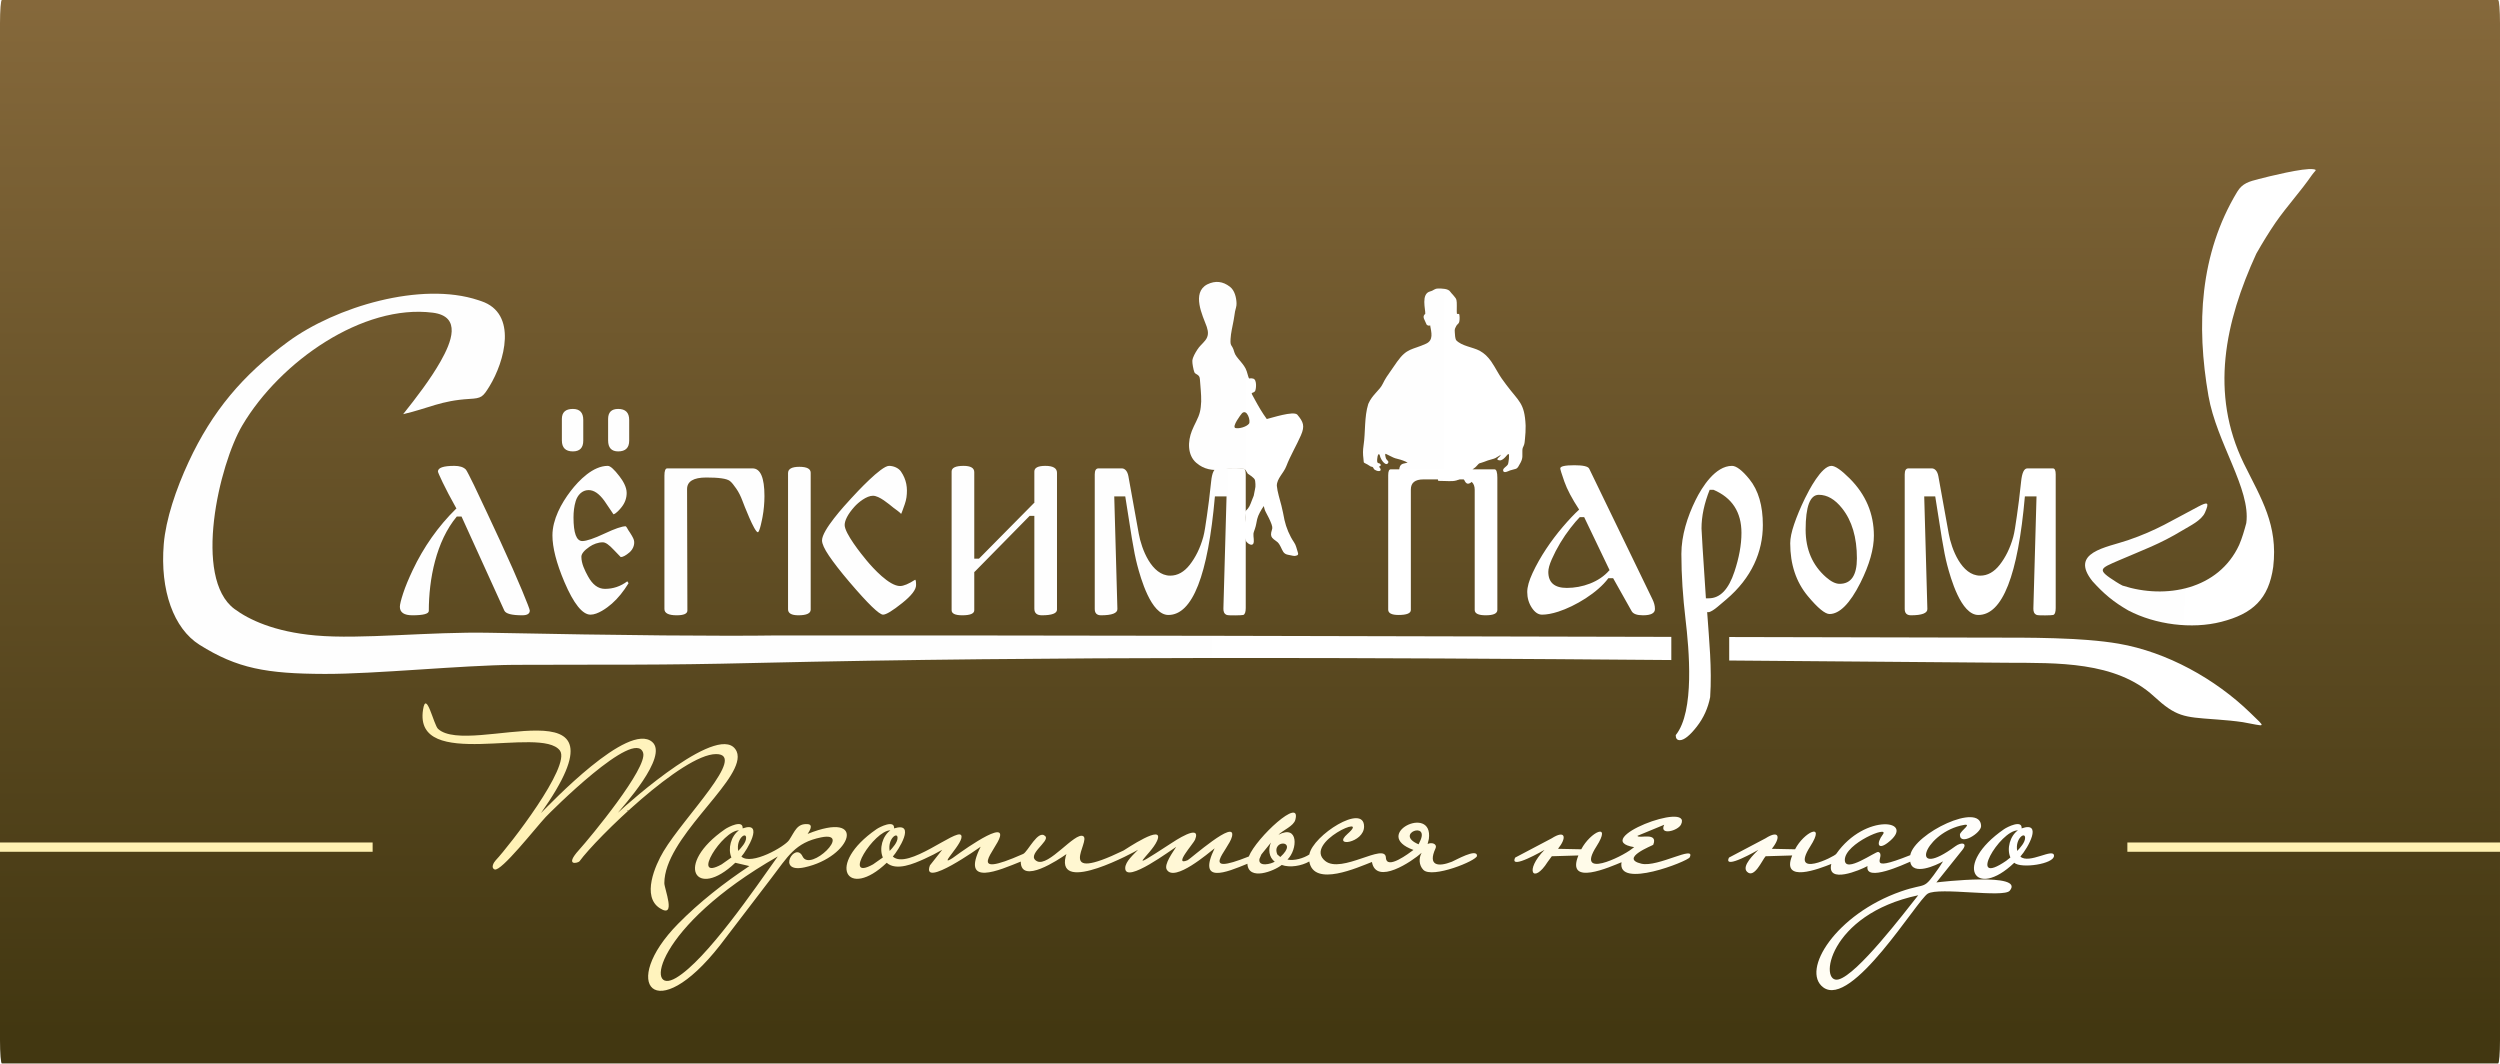
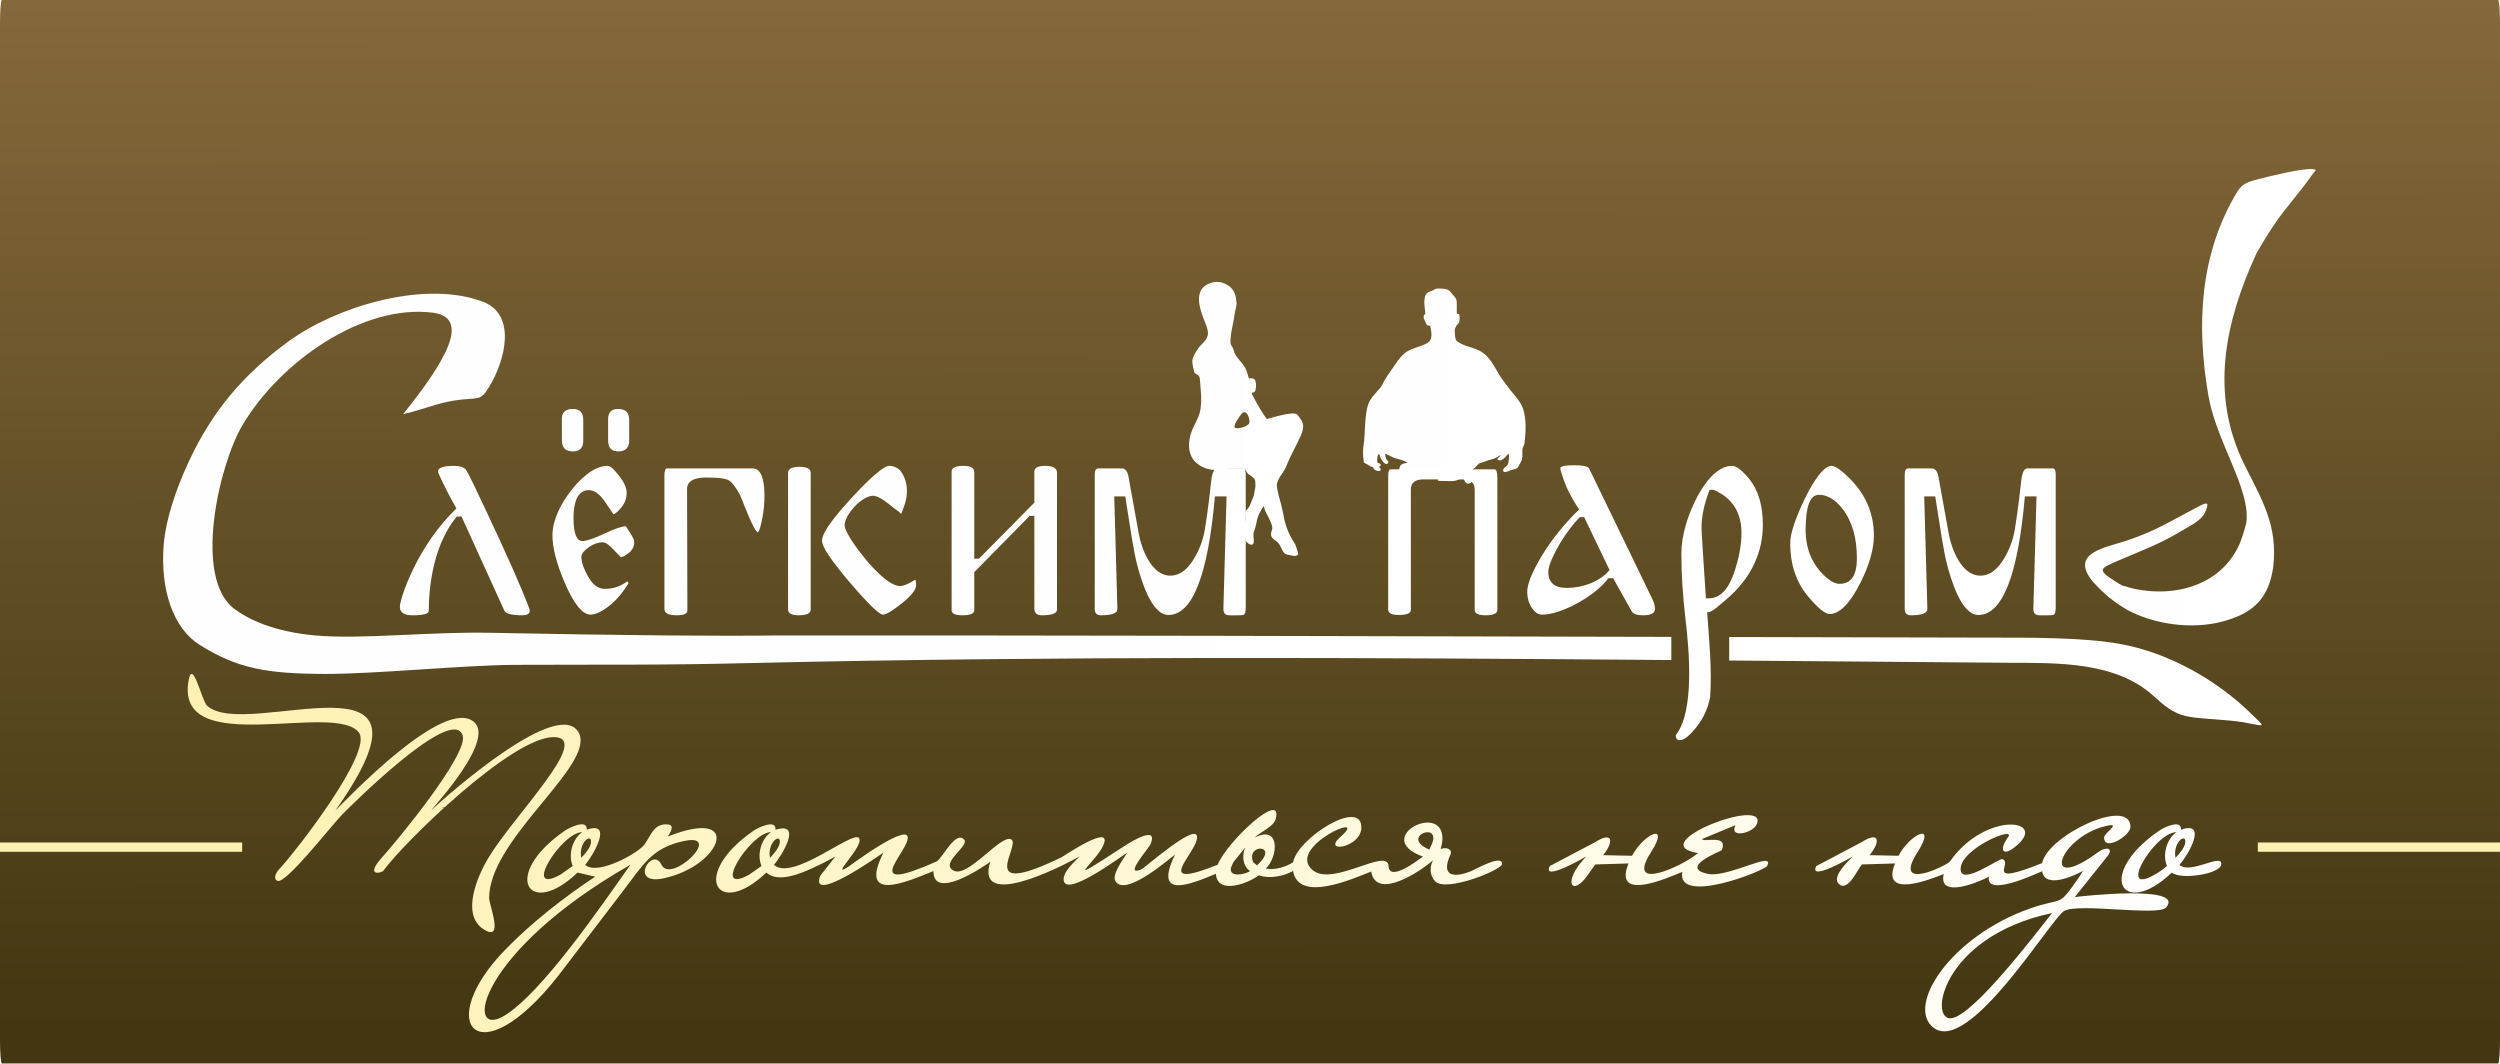
- <svg xmlns="http://www.w3.org/2000/svg" xmlns:xlink="http://www.w3.org/1999/xlink" viewBox="0 0 5384.26 2290.44">
+ <svg xmlns="http://www.w3.org/2000/svg" xmlns:xlink="http://www.w3.org/1999/xlink" version="1.1" viewBox="0 0 5384.26 2290.44">
  <defs>
    <style type="text/css">
   
    .str0 {stroke:#FFF1B2;stroke-width:20;stroke-miterlimit:22.926}
    .fil7 {fill:none}
    .fil0 {fill:#FEFEFE;fill-rule:nonzero}
-     .fil3 {fill:url(#id0)}
-     .fil1 {fill:url(#id1)}
+     .fil1 {fill:url(#id0)}
+     .fil3 {fill:url(#id1)}
    .fil4 {fill:url(#id2)}
-     .fil6 {fill:url(#id3);fill-rule:nonzero}
-     .fil2 {fill:url(#id4);fill-rule:nonzero}
+     .fil2 {fill:url(#id3);fill-rule:nonzero}
+     .fil6 {fill:url(#id4);fill-rule:nonzero}
    .fil5 {fill:url(#id5);fill-rule:nonzero}
    .fil8 {fill:url(#id6);fill-rule:nonzero}
   
  </style>
-     <linearGradient id="id0" gradientUnits="userSpaceOnUse" x1="2935.49" y1="830.72" x2="3285.75" y2="830.72">
+     <linearGradient id="id0" gradientUnits="userSpaceOnUse" x1="2691.21" y1="-160.24" x2="2693.05" y2="2221.64">
+       <stop offset="0" style="stop-opacity:1; stop-color:#8A6C3E" />
+       <stop offset="1" style="stop-opacity:1; stop-color:#423711" />
+     </linearGradient>
+     <linearGradient id="id1" gradientUnits="userSpaceOnUse" x1="2935.49" y1="830.72" x2="3285.75" y2="830.72">
      <stop offset="0" style="stop-opacity:1; stop-color:#FEFEFE" />
      <stop offset="1" style="stop-opacity:1; stop-color:white" />
    </linearGradient>
-     <linearGradient id="id1" gradientUnits="userSpaceOnUse" x1="2691.21" y1="-160.24" x2="2693.05" y2="2221.64">
-       <stop offset="0" style="stop-opacity:1; stop-color:#8A6C3E" />
-       <stop offset="1" style="stop-opacity:1; stop-color:#423711" />
-     </linearGradient>
-     <linearGradient id="id2" gradientUnits="userSpaceOnUse" xlink:href="#id0" x1="2560.82" y1="902.23" x2="2806.69" y2="902.23">
+     <linearGradient id="id2" gradientUnits="userSpaceOnUse" xlink:href="#id1" x1="2560.82" y1="902.23" x2="2806.69" y2="902.23">
  </linearGradient>
-     <linearGradient id="id3" gradientUnits="userSpaceOnUse" xlink:href="#id0" x1="861.2" y1="1237.41" x2="4427.38" y2="1237.41">
-   </linearGradient>
-     <linearGradient id="id4" gradientUnits="userSpaceOnUse" x1="909.97" y1="1824.47" x2="4423.7" y2="1824.47">
+     <linearGradient id="id3" gradientUnits="userSpaceOnUse" x1="404.24" y1="1837.26" x2="4784.16" y2="1837.26">
      <stop offset="0" style="stop-opacity:1; stop-color:#FFF1B2" />
      <stop offset="1" style="stop-opacity:1; stop-color:white" />
    </linearGradient>
-     <linearGradient id="id5" gradientUnits="userSpaceOnUse" xlink:href="#id0" x1="351.3" y1="1097.28" x2="4870.9" y2="1097.28">
+     <linearGradient id="id4" gradientUnits="userSpaceOnUse" xlink:href="#id1" x1="861.2" y1="1237.41" x2="4427.38" y2="1237.41">
  </linearGradient>
-     <linearGradient id="id6" gradientUnits="userSpaceOnUse" xlink:href="#id0" x1="4516.08" y1="833.63" x2="4954.27" y2="862.83">
+     <linearGradient id="id5" gradientUnits="userSpaceOnUse" xlink:href="#id1" x1="351.3" y1="1097.28" x2="4870.9" y2="1097.28">
+   </linearGradient>
+     <linearGradient id="id6" gradientUnits="userSpaceOnUse" xlink:href="#id1" x1="4516.08" y1="833.63" x2="4954.27" y2="862.83">
  </linearGradient>
  </defs>
  <g id="Слой_x0020_1">
    <path class="fil0" d="M4859.38 546.42c-67.3,146.89 -100.45,300.46 -26.85,451.77 38.13,76.88 73.84,132.48 63.32,222.67 -9.68,69.39 -44.32,101.02 -111.69,118.33 -63.96,16.41 -142.15,5.93 -200.25,-24.36 -31.72,-18.18 -52.89,-35.86 -77.29,-62.98 -50.35,-62.63 29.91,-72.5 76.5,-88.46 62.68,-21.45 94.64,-42.74 151.08,-72.2 20.26,-10.56 24.82,-10.41 14.68,12.64 -7.58,17.2 -32.39,28.64 -48.06,38.16 -49.79,30.22 -85.38,42.38 -137.08,64.74 -42.06,18.21 -48.59,19.54 -6.64,46.26 4.92,3.15 9.09,5.56 14.24,8.21 93.21,30.1 206.91,8.42 251.19,-87.69 6.58,-15.44 10.98,-30.81 15.31,-46.96 10.03,-73.16 -63.86,-172.87 -81.47,-273.81 -26.58,-152.41 -18.96,-305.78 61.98,-439.78 11.14,-18.45 25.94,-22.09 46.39,-27.41 19.26,-5.01 97.48,-24.61 117.77,-21.1 9.24,1.6 3.6,2.43 -3.32,12.52 -24.06,34.98 -53.55,66.78 -78.42,102.57 -14.95,21.96 -28.3,43.78 -41.39,66.88z" />
    <rect class="fil1" x="0" y="-0.01" width="5384.25" height="2290.44" rx="3.99" ry="50.01" />
-     <path class="fil2" d="M1588.79 1629.9c0,61.02 -157.49,176.35 -158.02,272.02 -0.07,12.13 26.75,77.38 -9.64,54.15 -39.52,-25.22 -10.31,-92.14 7.95,-122.64 44.8,-74.84 181.63,-209.36 113.16,-209.36 -72.41,0 -258.34,181.46 -294.11,230.85 -2.8,3.86 -33.91,11.81 -1.09,-24.44 24.22,-26.76 148.41,-177.05 138.04,-209.26 -17.71,-55.04 -200.71,128.65 -209.81,138.39 -21.3,22.81 -96.1,118.39 -110,112.93 -8.53,-3.35 -2.18,-14.89 2.34,-19.7 29.61,-31.46 162.79,-203.28 138.28,-236.35 -40.59,-54.81 -315.47,46.25 -294.81,-87.96 6.78,-44.04 22.96,32.58 32.34,41.27 67.51,62.48 430.03,-113.21 221.58,181.36 20.34,-20.19 188.24,-197.44 239.66,-153.2 36.2,31.14 -65.61,141.76 -73.88,152.5 26.35,-24.78 224.67,-200.75 255.8,-131.98 1.46,3.25 2.21,7.06 2.21,11.42zm-239.04 115.12l0 0c1.12,1.32 3.1,1.49 4.44,0.4l-4.44 -0.4zm264.16 120.23l-30.36 -7.11c-84.67,81.03 -133.27,4.63 -21.95,-72.36 6.84,-4.73 39.26,-21.25 37.85,-1.67 47.66,-16.67 9.02,47.55 -2.71,60.66 21.38,19.69 93.4,-21.44 102.73,-35.43 12.46,-18.65 16.79,-36.25 40.22,-34.36 12.83,1.04 3.58,15.12 -0.3,20.99 130.4,-52.14 94.96,49.8 -6.42,71.99 -62.7,13.72 -20.31,-56.82 -4.39,-23.35 16.27,34.18 108.23,-55.06 39.82,-41.16 -56.44,11.46 -71.46,41.23 -107.38,88.05l-110.2 144.21c-139.81,178.65 -217.93,83.35 -90.45,-46.11 46.04,-46.76 98.89,-87.99 153.54,-124.35zm-22.39 -76.96c-35.33,0 -105.57,111.21 -37.4,73.33l21.11 -14.86c-8.14,-18.81 -0.86,-46.41 16.29,-58.47zm15.39 16.15c0,-14.07 -21.9,2.24 -16.99,28.24 6.84,-7.37 16.99,-18.16 16.99,-28.24zm92.99 53.37c-0.47,-0.62 -0.69,-1.37 -0.66,-2.11l0.66 2.11zm-24.8 -13.29c-265.54,151.64 -287.36,301.9 -218.97,261.48 65.46,-38.68 170.63,-193.67 218.97,-261.48zm315.54 5.41c-22.39,10.09 -60.28,26.69 -80.93,8.22 -84.56,80.89 -133.11,4.48 -21.97,-72.37 6.83,-4.72 39.23,-21.04 37.86,-1.66 48.67,-15.12 8.85,47.72 -2.71,60.66 31.98,29.44 136.61,-60.4 146.96,-46.23 9.85,13.47 -53.58,72.07 -18.11,49.37 0.12,-0.07 110.94,-82.91 101.84,-46.04 -6.8,27.52 -78.67,94.21 50.05,37.24 9.95,-4.41 32.51,-54.21 47.78,-38.06 10.25,10.85 -42.95,40.65 -18.04,53.77 24.84,13.08 81.87,-63.65 99.41,-54.02 18.12,9.95 -65.6,104.82 86.97,30.95 3.08,-1.5 90.24,-61.01 72.08,-20.49 -13.79,30.78 -76.97,75.04 29.76,5.42 6.02,-3.93 67.08,-45.22 52.18,-8.17 -3.44,8.54 -48.2,57.73 -15.96,44.11 5.42,-2.29 105.43,-91.2 95.48,-50.75 -7.04,28.6 -74.42,86.97 36.24,42.76 16.42,-40.78 113.95,-130.39 100.23,-79.04 -3.64,13.59 -26.16,21.95 -36.42,32.26 43.96,-23.02 41.45,31.71 19.47,53.43 14.88,3.01 34.52,-2.81 47.08,-10.94 7.53,-41.45 117.92,-111.33 117.92,-60.24 0,35.48 -69.83,45.79 -35.63,15.84 52.96,-46.38 -96.63,18.78 -48.19,58.25 35.15,28.65 129.17,-40.34 130.81,-7.19 1.37,27.73 50.23,-9.73 59.37,-16.49 -92.13,-33.2 43.12,-99.71 33.18,-23.73l-2.68 10.91c8.33,-4.22 21.59,-0.64 16.88,9.74 -16.86,37.2 5.67,40.13 35.37,28.47 7.15,-2.81 54.12,-29.92 54.12,-12.77 0,10.45 -97.05,49.62 -115.65,30.2 -9.57,-9.99 -10.02,-25.2 -3.61,-36.69 -20.64,18.66 -98.04,70.63 -107.04,19.78 -29.84,11.43 -125.2,55.19 -134.95,-1.06 -16.12,9.35 -41.59,14 -59.32,7.47 -16.95,13.59 -71.81,34.87 -73.95,-2.59 -45.93,18.99 -108.41,44.66 -70.59,-33.24 -12.11,9.19 -86.86,74.25 -103.14,45.74 -6.38,-11.17 13.73,-38.09 20.36,-48.83 -7.32,3.98 -109.76,81.22 -109.76,45.75 0,-14.32 18.83,-30.04 27.65,-39.48 -5.45,3.41 -175.37,96.98 -156.02,14.78 0.44,-1.89 1.04,-3.73 1.79,-5.51 -16.51,11.73 -98.4,66.34 -98.4,16.13 -44.54,17.82 -130.8,56.83 -86.35,-32.02 -0.08,0.04 -128.86,92.04 -109.27,40.2l26.48 -33.58c-11.63,6.78 -25.96,14.03 -38.63,19.74zm-72.98 -61.64c-34.93,0 -105.55,111.16 -37.39,73.33l21.11 -14.86c-8.26,-19.12 -0.76,-46.41 16.28,-58.47zm15.4 16.15c0,-13.91 -21.8,2.39 -16.99,28.25 6.59,-7.09 16.99,-18.29 16.99,-28.25zm783.54 35.81l-4.13 9.61c-3.39,18.28 25.93,10.76 33.01,5.82 -12.86,-9.02 -14.51,-27.66 -8.09,-41.14l-20.79 25.71zm40.83 5.45c40.94,-36.87 -20.02,-38.42 -6.45,-5.43l6.45 5.43zm300.36 -32.76c23.26,-46.03 -56.29,-17.25 -2.58,5.45l2.58 -5.45zm275.34 43.46c-30.68,48.6 -51,19.08 -6.63,-26.11 -0.03,0.01 -77.32,45.23 -63.22,16.68l78.42 -41.36c30.61,-19.5 32.88,-1.08 13.79,22.48l50.07 1.03c19.57,-37.46 66.86,-59.78 32.57,-5.98 -44.88,70.4 53.67,23.02 76.25,5.24l5.16 -3.88c-98.17,-15.88 125.41,-100.77 101.07,-49.05 -6.76,14.38 -47.94,24.54 -36.43,0.84l-57.63 23.83c1.57,7.08 45.6,-9.62 34.02,19.32 -0.49,1.22 -74.3,29.29 -25.42,40.74 35.31,8.27 117.69,-41.36 103.94,-13.68 -4.26,8.56 -156.89,68.91 -146.79,10.5 -23.95,9.79 -120.64,53.22 -92.89,-14.61l-57.29 1.71 -8.99 12.3zm193.41 -56.29l0 0zm417.51 60.57c-25.55,10.17 -109.23,42.99 -84.17,-18.29l-57.3 1.71c-7.56,8.57 -24.35,48.77 -39.99,33.43 -12.59,-12.33 16.45,-39.17 24.38,-47.24 -0.02,0.01 -77.24,44.98 -63.21,16.68l78.41 -41.36c30.94,-19.71 33.11,-1.32 13.79,22.48l50.08 1.04c18.65,-36.71 67.29,-60.48 32.55,-5.99 -44.55,69.9 51.78,22.1 56.08,15.93 62.29,-89.25 175.08,-72.93 110.86,-23.93 -21.32,16.26 -25.04,1.47 -10.51,-17.85 15.91,-21.14 -81.83,19.01 -81.83,54.69 0,30.33 66.82,-19.13 72.14,-17.14 19.21,7.21 -34.11,48.05 68.76,6.92 9.09,-47.28 151.6,-115.42 152.61,-62.75 0.29,15.1 -45.64,43.49 -45.64,18.79 0,-8.66 33.88,-27.92 0.81,-19.5 -80.44,20.51 -110.61,117.91 -10.65,44.31 13.47,-9.92 27.48,-7.14 14.97,8.15l-55.8 69.77c5.99,-0.96 192.04,-22.26 157.92,17.87 -13.37,15.73 -151.65,-8.32 -176.38,6.19 -22.74,13.34 -163.69,248.21 -225.32,201.81 -48.5,-36.53 27.66,-157.61 167.39,-206.48 58.27,-20.38 46.02,0.32 82.04,-51.26l8.74 -13.58c-14.93,8.67 -65.98,31.86 -70.7,0.74 -11.68,4.94 -98.1,45.41 -92,9.42 -15.73,8.67 -88.47,39.52 -78.03,-4.56zm187.24 67.44c-194.94,41.39 -214.8,192.78 -171.42,181.23 40.47,-10.78 140.53,-142.34 171.42,-181.23zm292.42 -84.98c0,17.76 -71.03,28.08 -85.61,15.01 -84.79,80.99 -133.23,4.53 -21.96,-72.37 6.9,-4.76 39.26,-21.06 37.86,-1.67 45.89,-16.05 14.09,41.85 -2.71,60.67 18.57,17.19 72.42,-20.07 72.42,-1.64zm-77.65 -54.85c-39.48,0 -111.53,124.62 -25.41,65.72 3.1,-2.23 6.14,-4.65 9.13,-7.25 -8.23,-19.04 -0.77,-46.47 16.28,-58.47zm15.41 16.15c0,-14.2 -21.88,2.09 -17,28.25 6.58,-7.07 17,-18.29 17,-28.25zm-17.78 22.39c0.06,1.7 -1.2,3.15 -2.9,3.31l-0.01 -0.08 2.91 -3.23z" />
+     <path class="fil2" d="M1250.39 1594.73c0,76.07 -196.31,219.83 -196.96,339.08 -0.09,15.12 33.34,96.45 -12.02,67.5 -49.26,-31.44 -12.85,-114.85 9.9,-152.87 55.85,-93.29 226.41,-260.97 141.06,-260.97 -90.26,0 -322.03,226.19 -366.61,287.76 -3.48,4.81 -42.27,14.71 -1.36,-30.47 30.19,-33.35 184.99,-220.69 172.07,-260.84 -22.07,-68.61 -250.19,160.36 -261.53,172.5 -26.55,28.43 -119.78,147.57 -137.11,140.77 -10.64,-4.18 -2.73,-18.56 2.91,-24.55 36.91,-39.22 202.92,-253.39 172.37,-294.63 -50.6,-68.31 -393.24,57.67 -367.49,-109.63 8.45,-54.9 28.62,40.61 40.32,51.44 84.14,77.88 536.04,-141.11 276.2,226.07 25.35,-25.16 234.64,-246.11 298.74,-190.97 45.12,38.82 -81.78,176.71 -92.09,190.09 32.84,-30.88 280.05,-250.23 318.85,-164.5 1.83,4.04 2.75,8.79 2.75,14.22zm-297.95 143.5l-0.01 0.01c1.4,1.63 3.86,1.84 5.53,0.49l-5.52 -0.5zm329.27 149.87l-37.84 -8.86c-105.55,101 -166.13,5.77 -27.37,-90.2 8.54,-5.9 48.94,-26.49 47.19,-2.08 59.4,-20.78 11.24,59.27 -3.38,75.62 26.64,24.54 116.42,-26.74 128.06,-44.17 15.52,-23.25 20.92,-45.19 50.12,-42.83 16.01,1.3 4.47,18.84 -0.37,26.17 162.55,-65 118.37,62.06 -7.99,89.73 -78.16,17.1 -25.33,-70.83 -5.48,-29.11 20.28,42.61 134.9,-68.62 49.63,-51.3 -70.34,14.28 -89.08,51.39 -133.85,109.76l-137.36 179.75c-174.28,222.7 -271.65,103.9 -112.75,-57.48 57.39,-58.28 123.27,-109.68 191.39,-155zm-27.91 -95.92c-44.03,0 -131.59,138.62 -46.62,91.4l26.32 -18.53c-10.16,-23.44 -1.08,-57.85 20.3,-72.87zm19.18 20.12c0,-17.54 -27.3,2.79 -21.17,35.2 8.52,-9.19 21.17,-22.64 21.17,-35.2zm115.92 66.53c-0.59,-0.77 -0.87,-1.71 -0.83,-2.63l0.83 2.63zm-30.92 -16.57c-330.99,189.03 -358.19,376.32 -272.95,325.94 81.6,-48.22 212.69,-241.41 272.95,-325.94zm393.33 6.74c-27.91,12.58 -75.14,33.28 -100.89,10.25 -105.4,100.83 -165.91,5.58 -27.38,-90.21 8.51,-5.88 48.91,-26.22 47.19,-2.06 60.67,-18.85 11.04,59.48 -3.37,75.6 39.86,36.71 170.28,-75.29 183.19,-57.63 12.27,16.8 -66.8,89.85 -22.58,61.55 0.15,-0.09 138.28,-103.35 126.94,-57.39 -8.47,34.3 -98.06,117.44 62.39,46.42 12.4,-5.5 40.53,-67.57 59.56,-47.44 12.78,13.52 -53.53,50.67 -22.48,67.02 30.96,16.31 102.04,-79.34 123.92,-67.33 22.58,12.4 -81.78,130.65 108.4,38.57 3.84,-1.86 112.49,-76.05 89.85,-25.53 -17.2,38.36 -95.94,93.54 37.09,6.74 7.51,-4.89 83.62,-56.36 65.04,-10.17 -4.28,10.64 -60.07,71.96 -19.88,54.98 6.74,-2.86 131.42,-113.68 119.01,-63.26 -8.78,35.66 -92.77,108.41 45.17,53.3 20.47,-50.83 142.05,-162.54 124.94,-98.52 -4.53,16.93 -32.61,27.36 -45.39,40.21 54.79,-28.69 51.67,39.53 24.26,66.6 18.55,3.75 43.04,-3.5 58.69,-13.64 9.39,-51.66 146.99,-138.77 146.99,-75.09 0,44.23 -87.05,57.08 -44.42,19.75 66.02,-57.81 -120.44,23.41 -60.07,72.61 43.82,35.71 161.02,-50.28 163.06,-8.97 1.7,34.57 62.62,-12.13 74.01,-20.55 -114.85,-41.38 53.75,-124.29 41.36,-29.58l-3.35 13.6c10.39,-5.26 26.92,-0.8 21.05,12.15 -21.03,46.37 7.06,50.02 44.09,35.48 8.91,-3.51 67.45,-37.3 67.45,-15.92 0,13.03 -120.96,61.85 -144.15,37.64 -11.93,-12.45 -12.49,-31.41 -4.5,-45.72 -25.73,23.26 -122.21,88.03 -133.43,24.65 -37.19,14.24 -156.07,68.79 -168.22,-1.33 -20.09,11.66 -51.84,17.45 -73.94,9.32 -21.12,16.94 -89.51,43.46 -92.18,-3.22 -57.25,23.66 -135.13,55.66 -87.99,-41.45 -15.1,11.46 -108.27,92.56 -128.56,57.02 -7.96,-13.92 17.11,-47.48 25.38,-60.87 -9.13,4.96 -136.83,101.25 -136.83,57.03 0,-17.85 23.48,-37.44 34.48,-49.21 -6.8,4.24 -218.61,120.89 -194.49,18.42 0.55,-2.36 1.3,-4.65 2.24,-6.87 -20.59,14.63 -122.66,82.7 -122.66,20.11 -55.53,22.21 -163.04,70.84 -107.64,-39.91 -0.1,0.05 -160.62,114.73 -136.21,50.11l33.01 -41.86c-14.49,8.46 -32.36,17.48 -48.15,24.6zm-90.98 -76.82c-43.54,0 -131.56,138.56 -46.6,91.4l26.31 -18.53c-10.3,-23.82 -0.95,-57.85 20.29,-72.87zm19.21 20.12c0,-17.34 -27.19,2.98 -21.19,35.21 8.22,-8.83 21.19,-22.8 21.19,-35.21zm976.68 44.64l-5.14 11.98c-4.23,22.79 32.31,13.41 41.14,7.25 -16.03,-11.24 -18.09,-34.48 -10.08,-51.28l-25.92 32.05zm50.9 6.79c51.04,-45.96 -24.96,-47.89 -8.03,-6.77l8.03 6.77zm374.4 -40.83c29,-57.38 -70.17,-21.5 -3.21,6.79l3.21 -6.79zm343.21 54.17c-38.24,60.58 -63.57,23.79 -8.26,-32.55 -0.03,0.02 -96.38,56.39 -78.8,20.8l97.75 -51.56c38.15,-24.3 40.99,-1.35 17.19,28.02l62.42 1.29c24.38,-46.7 83.34,-74.52 40.59,-7.46 -55.94,87.76 66.9,28.7 95.06,6.53l6.43 -4.84c-122.38,-19.79 156.31,-125.6 125.97,-61.13 -8.43,17.92 -59.75,30.59 -45.41,1.05l-71.83 29.7c1.96,8.83 56.84,-12 42.41,24.08 -0.62,1.52 -92.62,36.51 -31.7,50.78 44.03,10.31 146.72,-51.55 129.57,-17.05 -5.31,10.67 -195.57,85.9 -182.97,13.08 -29.86,12.21 -150.38,66.35 -115.79,-18.2l-71.42 2.13 -11.21 15.33zm241.09 -70.16l0 0zm520.44 75.5c-31.85,12.67 -136.16,53.58 -104.92,-22.8l-71.43 2.13c-9.42,10.68 -30.35,60.79 -49.85,41.67 -15.68,-15.37 20.51,-48.83 30.39,-58.89 -0.02,0.02 -96.28,56.07 -78.79,20.8l97.74 -51.56c38.57,-24.57 41.28,-1.64 17.2,28.02l62.41 1.29c23.26,-45.75 83.88,-75.39 40.58,-7.46 -55.54,87.13 64.54,27.55 69.91,19.86 77.64,-111.26 218.23,-90.91 138.19,-29.84 -26.58,20.28 -31.22,1.84 -13.1,-22.24 19.83,-26.35 -102.01,23.69 -102.01,68.17 0,37.81 83.3,-23.85 89.93,-21.36 23.94,8.99 -42.52,59.89 85.7,8.62 11.34,-58.93 188.98,-143.88 190.24,-78.21 0.36,18.81 -56.9,54.21 -56.9,23.41 0,-10.8 42.24,-34.8 1.02,-24.3 -100.27,25.57 -137.88,146.97 -13.28,55.23 16.79,-12.37 34.26,-8.89 18.66,10.16l-69.56 86.97c7.47,-1.2 239.38,-27.75 196.85,22.28 -16.66,19.6 -189.04,-10.38 -219.86,7.7 -28.35,16.64 -204.04,309.41 -280.86,251.56 -60.46,-45.53 34.47,-196.46 208.65,-257.37 72.63,-25.4 57.36,0.4 102.27,-63.89l10.89 -16.94c-18.61,10.81 -82.24,39.72 -88.13,0.92 -14.56,6.17 -122.29,56.61 -114.67,11.75 -19.62,10.8 -110.29,49.27 -97.27,-5.68zm233.39 84.05c-242.99,51.6 -267.75,240.32 -213.68,225.92 50.45,-13.44 175.18,-177.44 213.68,-225.92zm364.5 -105.92c0,22.14 -88.53,35 -106.7,18.71 -105.69,100.96 -166.08,5.64 -27.37,-90.21 8.59,-5.94 48.93,-26.25 47.19,-2.08 57.19,-20.01 17.56,52.17 -3.38,75.62 23.15,21.43 90.26,-25.01 90.26,-2.04zm-96.78 -68.36c-49.21,0 -139.02,155.33 -31.67,81.91 3.86,-2.78 7.65,-5.8 11.37,-9.04 -10.25,-23.73 -0.96,-57.92 20.3,-72.87zm19.21 20.12c0,-17.69 -27.28,2.6 -21.2,35.22 8.21,-8.82 21.2,-22.81 21.2,-35.22zm-22.17 27.91c0.08,2.12 -1.49,3.93 -3.61,4.13l-0.01 -0.1 3.62 -4.03z" />
    <path class="fil3" d="M3133.22 715.94c-0.69,-8.26 0.49,-8 3.19,-13.97 1.94,-4.3 5.27,-3.23 6.65,-10.25 0.76,-3.83 0.78,-12.36 -0.57,-15.62 -6.18,-0.74 -4.96,4.34 -4.97,-17.96 -0.01,-10.3 0,-13.96 -5.51,-19.82 -1.48,-1.57 -1.55,-1.85 -2.73,-3.29 -1.95,-2.42 -4.17,-4.05 -5.83,-6.75 -4.19,-6.83 -18.23,-6.91 -25.52,-6.89 -9.18,0.02 -9.38,4.08 -17.63,6.15 -20.45,5.15 -9.99,38.91 -10.68,48.36 -5.48,4.59 -3.84,8.99 -0.61,15.41 1.09,2.18 2.32,5.73 3.34,7.53 1.04,1.86 5.63,3.67 7.74,1.7 2.71,15.46 7.82,32.12 -8.84,39.72 -29.84,13.61 -40.87,8.84 -62.1,38.48 -4.56,6.36 -8.89,12.85 -13.35,19.26 -6.94,9.66 -12.54,17.72 -17.74,28.56 -6.45,14.01 -22.48,23.13 -31.17,43.3 -8.93,28.43 -5.78,60.35 -10.18,89.49 -1.61,10.69 -1.56,18.34 -0.24,28.89 1.17,7.63 -1.14,7.52 5.33,10.4 4.73,2.11 8.8,5.59 10.4,6.13 2.95,0.99 3.8,0.16 5.27,2.45 1.66,2.61 1.14,3.06 3.57,4.6 8.49,5.33 17.95,3 8.88,-6.66 2.53,-1.36 5.81,-2.78 2.34,-6.24 -3.05,-3.05 -8.42,2.31 -5.5,-15.36 0.92,-5.53 3.81,-8.01 5.25,-1.6 2.11,9.3 13.72,24.22 18.04,14.18 1.08,-3.8 -3.43,-4.01 -5.45,-9.95 -0.39,-1.13 -2.84,-9.89 0.1,-8.7 1.72,0.69 5.22,2.65 7.32,3.63 8.88,4.13 8.75,5.03 18.93,7.47 7.21,1.74 14.12,4.23 20.69,7.73 -5.91,2.3 -14.85,0.44 -17.56,11.07 -2.76,10.83 5.32,24.81 17.32,27.5 8.03,0.74 16.77,-5.27 30.56,-5 15.71,0.5 17.61,1.83 33.65,-1.37 4.75,7.93 -6.09,7.01 16.32,7.44 10.94,0.22 22.58,1.6 32.09,-4.45 4.17,-4.17 -0.14,-9.7 7.06,-1.97 3.56,4.02 5.57,18.56 17.85,8.93 8.04,-8.67 -0.18,-21.68 3.1,-28.01 2.85,-2.61 4.19,-2.31 7.67,-6.26 7.96,-9.08 5.44,-5.15 16.06,-9.33 6.99,-2.74 10.43,-3.96 17.63,-5.83 6.64,-1.72 8.72,-3.12 14.46,-6.78 1.64,-1.03 3.26,-2.07 4.92,-3.08 -3.15,5.55 -5.88,5.97 -7.66,8.84 -1.84,2.97 4.99,3.89 7.09,3.4 8.41,-2.59 14.06,-13.47 16.57,-13.71 2.94,1.04 -0.01,19.14 -0.87,21.78 -2.29,5.66 -13.37,9.29 -10.11,15.51 2.22,4.27 11.12,-0.56 14.32,-1.82 15.42,-5.13 14,-0.02 22.86,-17.02 5.53,-10.62 3.33,-15.52 3.81,-26.76 0.2,-3.97 1.09,-5.99 2.87,-9.5 2.02,-3.73 2.37,-11.49 2.8,-15.89 0.89,-8.71 1.4,-17.16 1.29,-25.93l-0.02 -2.07c-2.18,-48.58 -14.59,-51.05 -41.5,-87.11 -8.33,-11.17 -12.17,-16.22 -19.4,-28.81 -4.41,-7.67 -8.52,-14.74 -13.53,-22.08 -7.15,-9.8 -13.81,-16.62 -24.46,-22.6 -15.55,-8.1 -39.12,-10.03 -50.95,-23.03 -2.07,-4.32 -2.36,-11.67 -2.66,-16.44zm-150.97 181.03c16.63,3.18 29.78,4.89 46.79,4.48 4.2,-0.09 13.3,0.41 13.99,-5.38 0.71,-5.89 -0.05,-16.95 -1.68,-22.65 -0.62,-1.67 -1.33,-3.37 -1.99,-5.03 -1.74,-6.4 -2.08,-35.98 -5.51,-36.65 -4.65,4.87 -19.52,14.86 -25.66,20.07 -9.38,7.96 -23.49,20.33 -25.85,33.04 -0.35,3.53 -0.12,8.51 -0.09,12.12zm191.69 7.47c25.16,7.98 38.99,0.99 63.07,-5.52 8.48,-2.3 8.06,-6.71 4.9,-14.25 -6.74,-16.11 -28.54,-30.77 -42.3,-40.96 -15.29,-11.32 -17.52,-33.05 -17.71,-14.71 -0.13,12.82 -9.53,38.46 -13.84,51.43 -2.54,7.85 0.18,11 1.98,18.9 0.69,3.03 1.35,3.35 3.9,5.11z" />
    <path class="fil4" d="M2674.99 889.95c-2.96,3.28 -22.12,28.78 -14.49,31.84 7.76,2.13 24.17,-2.47 29.42,-9.25 4.24,-5.48 -3.95,-32.79 -14.93,-22.59zm118.93 2.98c13.29,15.87 16.65,24.44 7.94,44.47 -9.62,22.13 -22.82,43.85 -31.58,66.75 -5.7,14.92 -20.4,26.51 -20.36,42.04 0.98,12.44 6.66,30.21 9.89,42.85 2.91,11.18 4.25,19.71 6.54,30.74 3.71,16.61 10.96,34.04 20.54,48.1 4.64,6.81 5.23,12.71 7.78,20.12 2.16,5.77 1.57,8.2 -5.07,9.18 -0.62,0.09 -1.48,0.1 -2.13,0.14 -4.69,-0.31 -8.96,-1.98 -13.78,-2.56 -9.87,-1.91 -11.22,-8.74 -15.41,-16.97 -5.59,-10.98 -6.32,-9.43 -15.13,-16.42 -5.19,-4.1 -6.5,-7.95 -5.35,-14.5 1.82,-8.54 3.99,-8.29 0.69,-17.91 -3.54,-9.63 -7.56,-16.93 -12.27,-25.91 -2.45,-4.69 -3.24,-8.15 -4.43,-13.2 -5.32,7.75 -12.05,18.96 -14.19,28.11 -1.78,7.62 -2.15,13.02 -4.82,20.82 -0.47,1.36 -0.95,2.71 -1.43,4.06 -0.82,2.23 -1.44,4.11 -1.78,6.47 -0.64,6.98 2.6,16.78 -0.67,22.15 -4.18,5.42 -14.31,-2.71 -16.02,-7.5 -0.67,-1.98 -3.96,-12.01 -3.94,-13.24 -0.01,-12.22 -3.33,-6.46 1.14,-21.26 2.05,-6.76 3.79,-14.33 1.81,-21.3 -2.18,-7.68 1.48,-7.4 6.05,-13.21 4.85,-6.13 6.19,-13.16 9.32,-20.09 1.26,-2.66 1.97,-4.37 2.88,-7.18 0.96,-4.41 1.62,-8.84 2.61,-13.27 1.09,-4.74 1.3,-6.76 1.08,-11.66 -0.76,-10.42 -0.43,-10.35 -8.48,-17.07 -1.36,-1.14 -7.94,-5.44 -7.98,-5.49 -5.93,-9.06 -4.44,-11.55 -17.1,-10.73 -6.94,0.46 -11.66,0.54 -18.65,0.24 -7.65,-0.33 -12.27,0.54 -19.68,1.69 -20.57,2.67 -39.12,-0.55 -55.33,-14.45 -19.74,-16.9 -18.51,-46.74 -9.68,-69.04 2.74,-6.91 6.06,-13.58 9.35,-20.23 7.96,-15.91 9.88,-24.94 10.72,-42.81 0.36,-16.23 -1.77,-32.36 -2.82,-48.57 -0.67,-10.49 -9.74,-9.35 -11.87,-14.64 -2.03,-5.03 -4.73,-19.46 -4.37,-24.85 1.01,-8.2 6.28,-16.66 10.6,-23.58 2.42,-3.82 4.98,-6.83 8.08,-10.1 3.34,-3.41 6.17,-6.33 9.19,-10.08 7.09,-9.04 6.83,-17.86 3.46,-28.24l-0.55 -1.7c-8.55,-23.27 -32.99,-72.5 1.27,-90.6 17.63,-8.56 33.38,-6.82 48.88,5.05 10.24,7.84 13.86,23.24 14.25,35.51 0.11,3.56 -0.28,6.02 -1.12,9.46 -1.93,6.97 -2.4,9.05 -3.36,16.43 -1.8,13.8 -5.44,27.18 -7.42,41.11 -3.57,30.92 1.84,17.83 7.15,38.52 3.08,12.02 21.79,24.75 26.72,41.16 6.97,23.23 2.44,12.29 14.21,15.79 8.43,2.52 6.06,24.48 3.34,27.46 -7.21,6.52 -10.78,-2.1 -0.06,17.7 8.07,14.84 15.7,28.07 25.69,41.77 11.4,-2.67 57.04,-17.77 65.65,-9.53z" />
    <path class="fil5" d="M1627.81 1427.79c644.03,-14.88 1313.83,-11.56 1971.71,-6.26l0 -49.89c-643.27,-1.62 -1313.27,-3.38 -1926.22,-3.09 -117.98,1.75 -328.61,0.04 -618.03,-5.73 -131.19,-2.63 -276.68,14.63 -375.75,5.8 -89.23,-7.95 -143.76,-34.25 -174.52,-57.05 -89.94,-66.68 -33.13,-311.06 17.06,-395.72 81.88,-138.13 260.06,-261.43 410,-242.42 63.34,8.01 39.53,64.7 17.17,104.25 -22.07,39.04 -52.94,79.11 -80.97,114.33 55.8,-12.97 80.92,-29.25 142.99,-32.85 25.68,-1.49 28.55,-3.81 42.84,-27.07 32.82,-53.43 61.51,-157.14 -17.78,-183.57l-6.19 -2.06c-122.9,-40.97 -307.39,14.35 -409.65,89.42 -97.81,71.8 -163.39,149.76 -214.12,258.76 -27.54,59.21 -49.2,123.93 -53.62,176.78 -8.44,100.63 21.54,182.37 76.85,217.19 81.39,51.21 144.57,62.45 269.81,62.82 108.73,0.34 295.76,-18.72 407.53,-19.54 210.45,-0.88 309.78,1.04 520.89,-4.1zm2096.38 -5.25c201.52,1.69 401.67,3.46 599.4,4.85 105.03,0.56 232.96,-3.65 315.27,72.28 47.78,44.05 64.58,44.62 128.71,49.38l8.99 0.67c18.45,1.4 35.41,2.91 53.76,5.6 49.69,8.59 52.18,14.86 15.99,-20.22 -75.4,-73.13 -179.44,-130.85 -283.39,-148.81 -79.41,-13.72 -195.67,-13.1 -279.27,-13.05 -182.18,-0.37 -369.4,-0.82 -559.46,-1.29l0 50.59z" />
    <path class="fil6" d="M3683.17 1501.44c-4.54,23.33 -14.02,44.61 -28.79,63.54 -15.23,19.5 -27.55,29.13 -36.59,29.13 -5.87,0 -8.8,-3.62 -8.8,-10.84 41.27,-50.98 28.71,-185.09 21,-250.67 -5.43,-46.16 -8.81,-93.07 -8.81,-139.56 0,-39.69 13.07,-80.56 30.49,-115.85 13.96,-28.28 42.57,-73.85 78.59,-73.85 9.03,0 21.69,9.3 37.26,28.46 19.64,24.18 29.13,57.35 29.13,98.91 0,57.36 -23.77,113.77 -79.04,160.56l-18.41 15.59c-7.56,6.4 -13.89,10.16 -18.4,11.51l-4.07 0c4.19,60.25 10.56,120.62 6.44,183.07zm-2542.17 -186.46c0,6.78 -5.42,10.17 -16.26,10.17 -22.58,0 -35.52,-3.36 -38.62,-10.17l-92.13 -202.56 -10.17 0c-44.56,53.48 -60.29,134.66 -60.29,203.24 0,6.32 -11.75,9.49 -35.23,9.49 -18.07,0 -27.1,-6.1 -27.1,-18.29 0,-4.98 2.4,-14.72 7.11,-29.14 4.71,-14.42 11.7,-31.17 20.67,-50.13 23.1,-48.82 54.79,-94.32 93.49,-132.11l0.67 0c-13.09,-23.49 -23.03,-42.34 -29.8,-56.57 -6.78,-14.23 -10.16,-22.02 -10.16,-23.37 0,-8.13 11.74,-12.2 35.22,-12.2 11.3,0 19.87,2.56 25.07,8.13 1.08,1.16 2.96,5 6.1,10.84 3.13,5.84 6.91,13.36 11.18,22.36 19.01,40.07 37.98,80.32 56.57,120.59 20.39,44.19 36.04,79.75 47.08,106.36 11.04,26.62 16.6,41.11 16.6,43.36zm48.78 -161.91c0,-34.16 19.02,-69.14 39.29,-95.53 17.95,-23.36 48.16,-54.2 79.95,-54.2 5.41,0 13.7,7.56 25.06,22.36 7.6,9.89 15.58,23.02 15.58,35.91 0,10.83 -3.48,21.15 -10.84,30.48 -3.6,4.59 -11.62,14.08 -17.61,15.59l-4.06 -6.1c-9.24,-13.87 -14.48,-21.52 -15.59,-23.04 -11.05,-15.16 -22.13,-23.03 -33.87,-23.03 -14.25,0 -23.98,11.17 -27.78,23.71 -3.49,11.55 -4.74,23.08 -4.74,35.23 0,33.87 6.32,50.81 18.97,50.81 9.03,0 25.09,-5.46 48.1,-16.26 22.1,-10.37 37.26,-15.58 45.39,-15.58 0.9,0.9 1.98,1.93 2.71,3.39 1.54,3.07 3.9,6.62 6.77,10.83 2.95,4.32 4.89,8.28 6.44,11.18 5.57,10.39 0.7,23.62 -7.79,30.83 -8.03,6.83 -14.45,10.16 -18.97,10.16 0.45,0 -4.89,-4.89 -14.9,-15.58 -9.82,-10.49 -17.39,-16.26 -23.72,-16.26 -9.95,0 -20.33,3.96 -28.45,9.49 -11.77,8.01 -17.61,15.35 -17.61,21.68 0,14.7 7.33,29.38 14.22,42 9.76,17.87 21.68,27.1 36.59,27.1 17.61,0 33.65,-5.42 48.1,-16.26l2.71 4.06c-10.84,17.62 -22.69,32.48 -35.91,44.04 -11.18,9.78 -30.55,23.71 -46.07,23.71 -17.16,0 -36.21,-23.39 -56.23,-70.46 -17.41,-40.95 -25.74,-74.52 -25.74,-100.26zm66.39 -203.92c0,15.24 -7.45,23.03 -22.35,23.03 -15.81,0 -23.72,-7.91 -23.72,-23.71l0 -46.07c0,-14.45 7.91,-21.68 23.72,-21.68 14.9,0 22.35,7.96 22.35,23.71l0 44.72zm98.91 0c0,15.24 -7.9,23.03 -23.71,23.03 -14.45,0 -21.68,-7.91 -21.68,-23.71l0 -46.07c0,-14.45 7.23,-21.68 21.68,-21.68 15.81,0 23.71,7.96 23.71,23.71l0 44.72zm291.32 119.23c0,14.62 -1.4,30.37 -4.06,44.71 -0.71,3.79 -6.21,33.2 -10.16,33.2 -7.25,0 -30.44,-60.29 -33.2,-67.75 -3.66,-9.88 -8.05,-18.66 -13.21,-26.08 -5.17,-7.42 -9.59,-13.34 -13.89,-16.6 -6.96,-5.28 -24.16,-7.45 -50.81,-7.45 -27.55,0 -41.37,8.41 -41.33,25.07l0.68 261.5c0.02,6.72 -7.68,10.17 -23.03,10.17 -17.62,0 -26.43,-4.52 -26.43,-13.55l0 -287.25c0,-10.4 2.04,-15.59 6.1,-15.59l183.6 0c17.16,0 25.74,19.88 25.74,59.62zm326.55 191.73c0,9.94 -10.01,22.78 -29.81,38.62 -20.79,16.62 -34.55,25.06 -41.33,25.06 -8.13,0 -32.44,-23.42 -72.49,-70.46 -19.51,-22.9 -34.13,-41.92 -44.04,-56.57 -9.9,-14.65 -14.9,-25.63 -14.9,-32.86 0,-22.16 48.07,-74.52 63.01,-90.78 11.74,-12.77 64.47,-69.78 81.29,-69.78 9.46,0 20.38,4.33 25.75,12.2 11.87,17.36 14.61,35.12 11.85,55.55 -1.35,10.08 -5.49,19.58 -8.8,29.13 -1.56,4.49 -2.6,6.78 -3.05,6.78 1.22,-1.23 -14.94,-12.49 -16.26,-13.55 -10.48,-8.45 -30.51,-25.75 -44.04,-25.75 -13.71,0 -31.23,13.96 -39.97,23.72 -14.52,16.21 -21,29.8 -21,39.29 0,17.92 35.69,62.48 47.42,76.56 13.82,16.57 48.58,54.87 71.81,54.87 7.68,0 18.52,-4.52 32.53,-13.55 1.35,0 2.03,3.84 2.03,11.52zm-226.96 52.84c0,8.02 -8.81,12.2 -26.42,12.2 -14.91,0 -22.36,-4.29 -22.36,-12.88l0 -293.35c0,-9.03 8.13,-13.55 24.39,-13.55 16.26,0 24.39,4.35 24.39,12.88l0 294.7zm303.51 -297.41c0,-8.13 8.58,-12.2 25.75,-12.2 15.35,0 23.03,4.58 23.03,13.55l0 186.31 10.16 0 118.56 -119.91 0.68 0 0 -67.75c0,-8.13 7.9,-12.2 23.71,-12.2 16.71,0 25.07,5.03 25.07,14.91l0 294.7c0,8.08 -10.84,12.2 -32.52,12.2 -10.84,0 -16.26,-4.75 -16.26,-14.23l0 -199.86 -10.16 0 -118.56 120.59 -0.68 0 0 82.66c0,7.17 -8.58,10.84 -25.75,10.84 -15.35,0 -23.03,-3.62 -23.03,-10.84l0 -298.77zm633.45 294.02c0,8.47 -1.78,13.76 -5.42,14.91 -2.77,0.86 -31.29,1.45 -35.23,0 -6.34,-2.34 -7.63,-8.03 -7.45,-14.23l6.77 -241.18 -25.07 0c-14.9,170.27 -48.32,255.41 -100.26,255.41 -37.45,0 -59.7,-79.75 -67.07,-107.72 -3.56,-13.53 -7.48,-32.78 -11.52,-57.59 -4.04,-24.81 -8.81,-54.87 -14.23,-90.1l-23.71 0 6.78 242.54c0.25,8.97 -11.75,13.55 -35.24,13.55 -9.03,0 -13.54,-4.52 -13.54,-13.55l0 -289.97c0,-8.58 2.71,-12.87 8.13,-12.87l50.13 0c6.32,0 12.16,5.46 14.23,16.94l22.36 123.98c5.78,32.07 27.38,90.1 67.74,90.1 15.81,0 29.84,-7.82 42.01,-23.37 12.16,-15.56 22.39,-35.46 29.13,-59.96 2.69,-9.78 4.88,-24.98 7.79,-45.05 2.91,-20.07 6.16,-44.84 9.14,-74.18 1.93,-18.93 6.33,-28.46 13.55,-28.46l54.88 0c4.07,0 6.1,4.35 6.1,12.87l0 287.93zm541.9 4.07c0,7.63 -8.35,11.52 -25.07,11.52 -15.8,0 -23.71,-3.84 -23.71,-11.52l0 -258.8c0,-14.9 -8.37,-22.35 -25.06,-22.35l-85.37 0c-18.04,0 -27.09,7.24 -27.09,21.67l0 259.48c0,7.2 -8.81,10.84 -26.43,10.84 -14.9,0 -22.35,-3.84 -22.35,-11.52l0 -289.28c0,-8.58 1.8,-12.88 5.42,-12.88l223.57 0c4.06,0 6.09,6.13 6.09,18.3l0 284.54zm339.42 -2.03c0,9.03 -8.58,13.55 -25.74,13.55 -13.1,0 -21.13,-3 -24.39,-8.81l-39.97 -71.14 -10.17 0c-23.14,31.31 -71.29,60.33 -108.05,72.16 -13.31,4.28 -24.96,6.43 -34.89,6.43 -8.13,0 -15.48,-4.97 -22.02,-14.9 -6.55,-9.94 -9.83,-21.23 -9.83,-33.88 0,-10.84 3.85,-24.52 11.52,-40.98 16.42,-35.27 39.82,-69.69 65.04,-99.26 13.09,-15.34 24.84,-27.77 35.23,-37.26 -15.36,-23.48 -25.98,-43.59 -31.84,-60.29 -5.86,-16.7 -8.81,-26.2 -8.81,-28.46 0,-4.51 10.16,-6.77 30.48,-6.77 18.53,0 29.39,2.38 31.85,7.45l136.17 281.16c3.17,6.53 5.42,13.32 5.42,21zm-152.43 -197.83l-9.49 0c-5.41,5.42 -12.09,13.23 -19.98,23.37 -15.81,20.33 -29.94,43.83 -40.31,67.41 -4.96,11.28 -7.45,20.33 -7.45,27.1 0,23.04 13.32,34.56 39.97,34.56 32.83,0 69.73,-12.44 91.46,-37.94l0.67 0 -54.87 -114.5zm338.74 33.87c0,-44.71 -20.1,-75.65 -60.3,-92.81l-8.13 0c-11.74,29.36 -17.61,57.14 -17.61,83.33 0,5.42 3.16,55.55 9.48,150.4l6.1 0c24.62,0 42.82,-19.31 55.44,-57.59 9.72,-29.44 15.02,-57.13 15.02,-83.33zm285.22 6.1c0,28.01 -9.27,62.11 -29.13,101.62 -22.58,44.93 -45.17,67.07 -66.4,67.07 -9.48,0 -25.23,-12.75 -46.74,-38.61 -25.44,-30.57 -37.94,-68.65 -37.94,-113.82 0,-10.84 2.83,-24.51 8.47,-40.99 5.63,-16.47 13.28,-35.2 23.37,-55.89 8.03,-16.47 35.49,-69.78 56.91,-69.78 8.13,0 21.23,9.04 39.29,27.1 34.78,34.78 52.17,75.88 52.17,123.3zm-36.58 48.78c0,-45.16 -10.67,-81.05 -31.85,-107.72 -15.38,-19.38 -32.07,-29.13 -50.13,-29.13 -18.97,0 -28.45,25.07 -28.45,75.2 0,42.46 14.68,76.57 44.03,102.3 10.82,9.48 20.55,14.23 29.13,14.23 24.85,0 37.27,-18.3 37.27,-54.88zm428.16 107.04c0,8.54 -1.75,13.75 -5.42,14.91 -2.78,0.88 -31.27,1.47 -35.22,0 -6.36,-2.36 -7.63,-8.03 -7.46,-14.23l6.78 -241.18 -25.07 0c-14.9,170.27 -48.33,255.41 -100.27,255.41 -37.44,0 -59.68,-79.73 -67.07,-107.72 -3.57,-13.55 -7.46,-32.76 -11.51,-57.59 -4.06,-24.83 -8.81,-54.87 -14.23,-90.1l-23.71 0 6.77 242.54c0.25,9 -11.74,13.55 -35.23,13.55 -9.03,0 -13.55,-4.52 -13.55,-13.55l0 -289.97c0,-8.58 2.71,-12.87 8.13,-12.87l50.13 0c6.33,0 12.16,5.42 14.23,16.94l22.36 123.98c5.79,32.11 27.39,90.1 67.75,90.1 15.8,0 29.82,-7.8 42,-23.37 12.19,-15.57 22.37,-35.45 29.13,-59.96 2.71,-9.81 4.87,-24.96 7.79,-45.05 2.93,-20.09 6.14,-44.82 9.15,-74.18 1.94,-18.95 6.32,-28.46 13.55,-28.46l54.88 0c4.06,0 6.09,4.32 6.09,12.87l0 287.93z" />
-     <line class="fil7 str0" x1="4581.72" y1="1824.47" x2="5384.26" y2="1824.47" />
-     <line class="fil7 str0" x1="-0" y1="1824.47" x2="802.54" y2="1824.47" />
+     <line class="fil7 str0" x1="4862.68" y1="1824.47" x2="5384.26" y2="1824.47" />
+     <line class="fil7 str0" x1="-0" y1="1824.47" x2="521.58" y2="1824.47" />
    <path class="fil8" d="M4859.38 546.43c-67.3,146.89 -100.45,300.46 -26.85,451.77 38.13,76.88 73.84,132.48 63.32,222.67 -9.68,69.39 -44.32,101.02 -111.69,118.33 -63.96,16.41 -142.15,5.93 -200.25,-24.36 -31.72,-18.18 -52.89,-35.86 -77.29,-62.98 -50.35,-62.63 29.91,-72.5 76.5,-88.46 62.68,-21.45 94.64,-42.74 151.08,-72.2 20.26,-10.56 24.82,-10.41 14.68,12.64 -7.58,17.2 -32.39,28.64 -48.06,38.16 -49.79,30.22 -85.38,42.38 -137.08,64.74 -42.06,18.21 -48.59,19.54 -6.64,46.26 4.92,3.15 9.09,5.56 14.24,8.21 93.21,30.1 206.91,8.42 251.19,-87.69 6.58,-15.44 10.98,-30.81 15.31,-46.96 10.03,-73.16 -63.86,-172.87 -81.47,-273.81 -26.58,-152.41 -18.96,-305.78 61.98,-439.78 11.14,-18.45 25.94,-22.09 46.39,-27.41 19.26,-5.01 97.48,-24.61 117.77,-21.1 9.24,1.6 3.6,2.43 -3.32,12.52 -24.06,34.98 -53.55,66.78 -78.42,102.57 -14.95,21.96 -28.3,43.78 -41.39,66.88z" />
  </g>
</svg>
